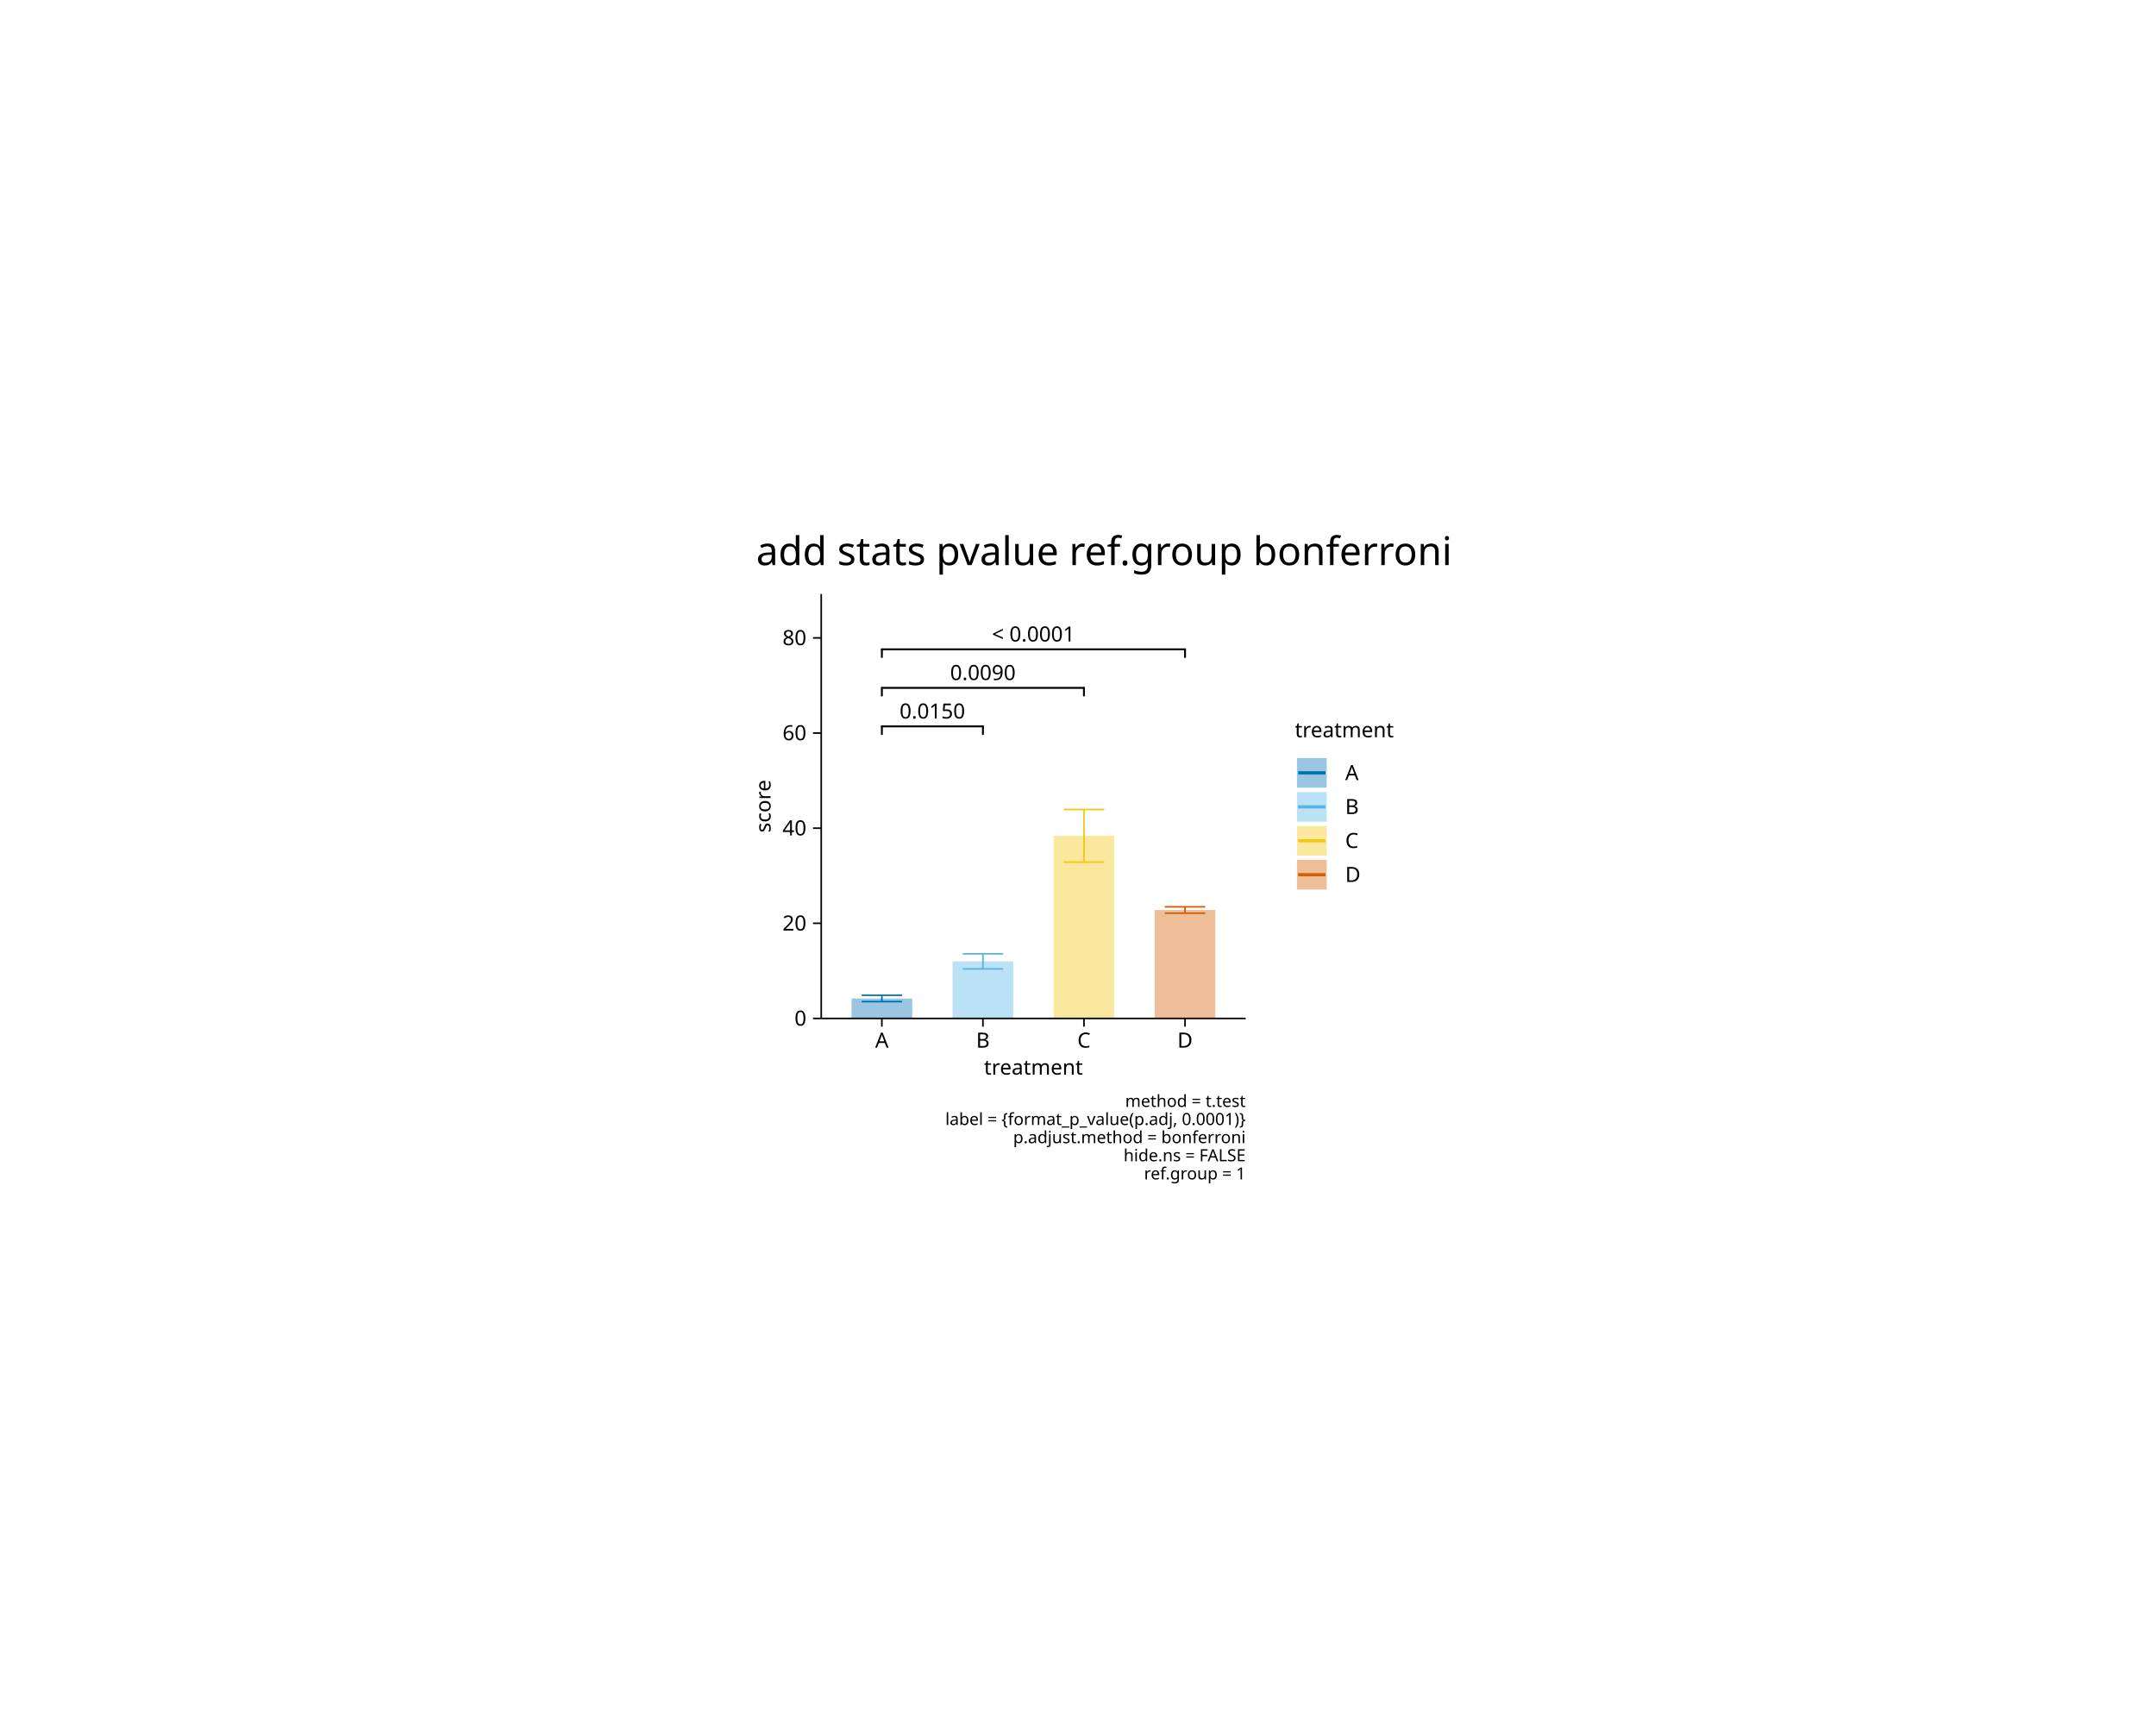
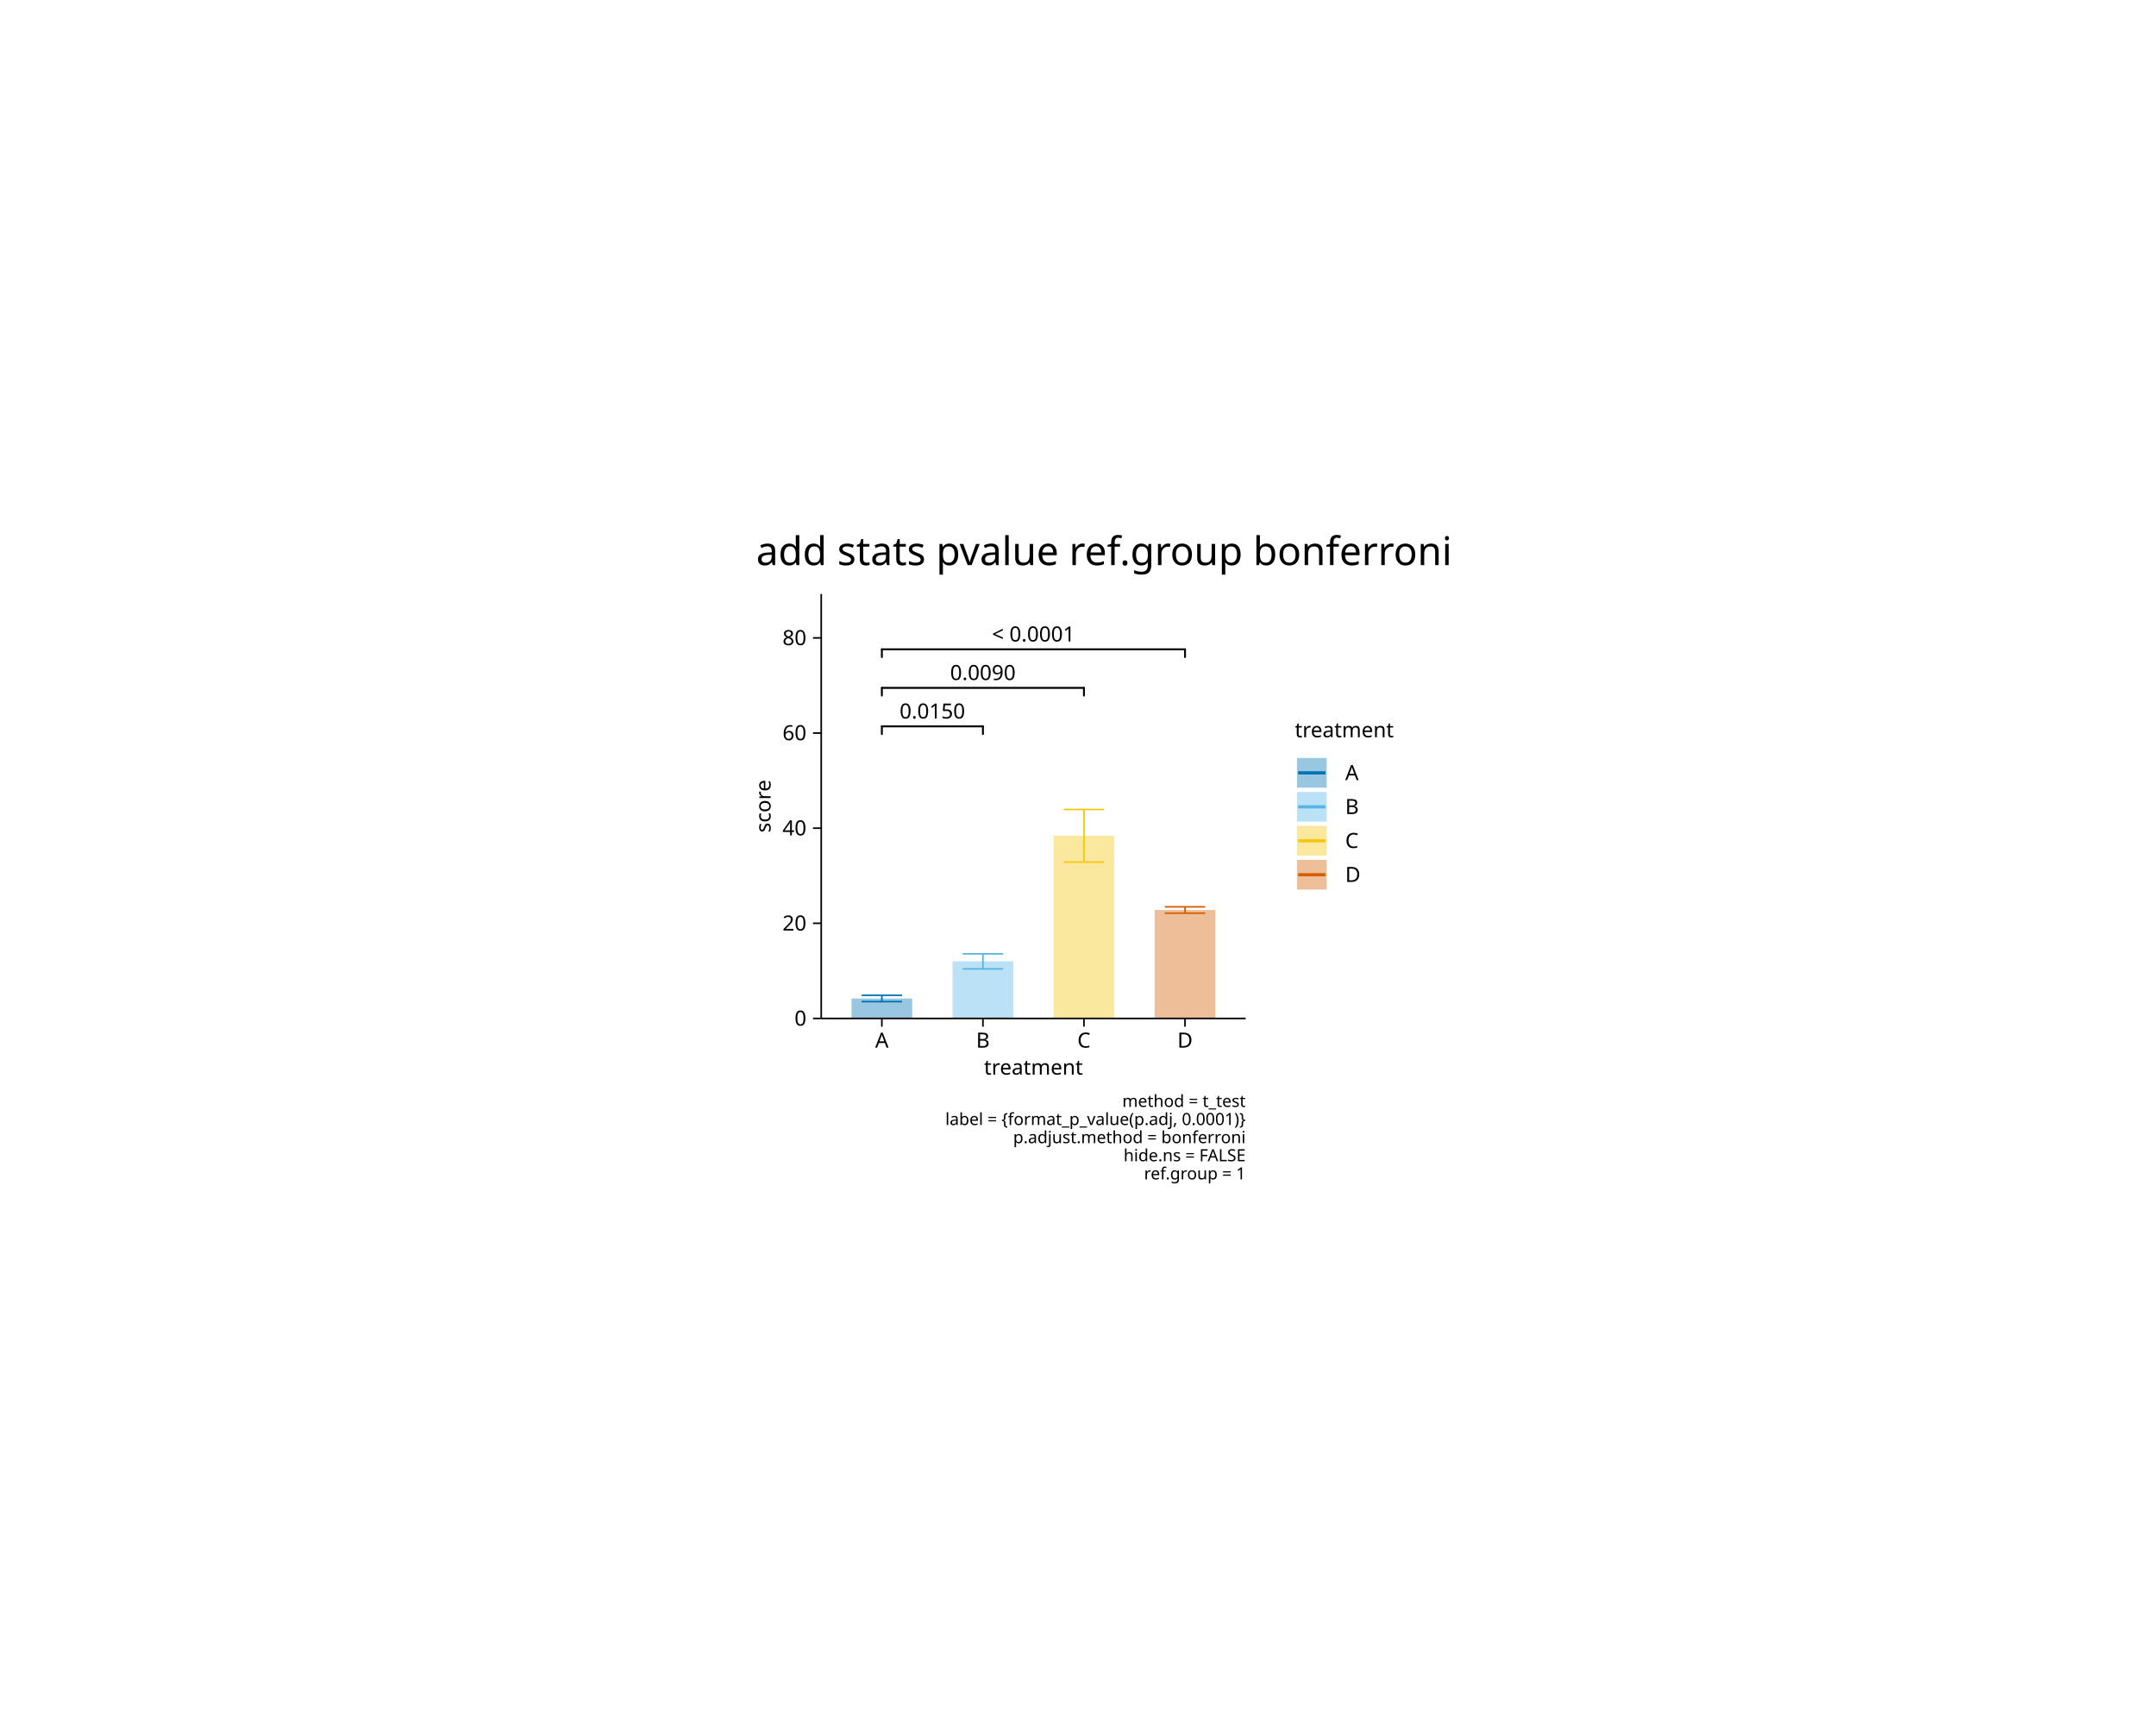
<svg xmlns="http://www.w3.org/2000/svg" class="svglite" data-engine-version="2.0" width="720.00pt" height="576.00pt" viewBox="0 0 720.00 576.00">
  <defs>
    <style type="text/css">
    .svglite line, .svglite polyline, .svglite polygon, .svglite path, .svglite rect, .svglite circle {
      fill: none;
      stroke: #000000;
      stroke-linecap: round;
      stroke-linejoin: round;
      stroke-miterlimit: 10.00;
    }
  </style>
  </defs>
  <rect width="100%" height="100%" style="stroke: none; fill: #FFFFFF;" />
  <defs>
    <clipPath id="cpMC4wMHw3MjAuMDB8MC4wMHw1NzYuMDA=">
      <rect x="0.00" y="0.00" width="720.00" height="576.00" />
    </clipPath>
  </defs>
  <g clip-path="url(#cpMC4wMHw3MjAuMDB8MC4wMHw1NzYuMDA=)">
</g>
  <defs>
    <clipPath id="cpMjQ1LjYzfDQ3NC4zN3wxNzQuMTN8NDAxLjg3">
      <rect x="245.63" y="174.13" width="228.74" height="227.73" />
    </clipPath>
  </defs>
  <g clip-path="url(#cpMjQ1LjYzfDQ3NC4zN3wxNzQuMTN8NDAxLjg3)">
    <rect x="245.63" y="174.13" width="228.74" height="227.73" style="stroke-width: 1.07; stroke: #FFFFFF; fill: #FFFFFF;" />
  </g>
  <g clip-path="url(#cpMC4wMHw3MjAuMDB8MC4wMHw1NzYuMDA=)">
</g>
  <defs>
    <clipPath id="cpMjc0LjI1fDQxNS45OXwxOTguMzR8MzQwLjA3">
      <rect x="274.25" y="198.34" width="141.73" height="141.73" />
    </clipPath>
  </defs>
  <g clip-path="url(#cpMjc0LjI1fDQxNS45OXwxOTguMzR8MzQwLjA3)">
</g>
  <g clip-path="url(#cpMC4wMHw3MjAuMDB8MC4wMHw1NzYuMDA=)">
</g>
  <defs>
    <clipPath id="cpMjUxLjExfDQ2OC44OXwxOTYuOTJ8Mzk2LjM5">
      <rect x="251.11" y="196.92" width="217.79" height="199.47" />
    </clipPath>
  </defs>
  <g clip-path="url(#cpMjUxLjExfDQ2OC44OXwxOTYuOTJ8Mzk2LjM5)">
    <rect x="251.11" y="196.92" width="217.79" height="199.47" style="stroke-width: 1.07; stroke: none;" />
  </g>
  <g clip-path="url(#cpMC4wMHw3MjAuMDB8MC4wMHw1NzYuMDA=)">
</g>
  <g clip-path="url(#cpMjc0LjI1fDQxNS45OXwxOTguMzR8MzQwLjA3)">
    <rect x="274.25" y="198.34" width="141.73" height="141.73" style="stroke-width: 1.07; stroke: none;" />
    <rect x="284.38" y="333.40" width="20.25" height="6.67" style="stroke-width: 1.07; stroke: none; stroke-linecap: butt; stroke-linejoin: miter; fill: #0072B2; fill-opacity: 0.40;" />
    <rect x="318.12" y="321.01" width="20.25" height="19.06" style="stroke-width: 1.07; stroke: none; stroke-linecap: butt; stroke-linejoin: miter; fill: #56B4E9; fill-opacity: 0.40;" />
    <rect x="351.87" y="279.08" width="20.25" height="60.99" style="stroke-width: 1.07; stroke: none; stroke-linecap: butt; stroke-linejoin: miter; fill: #F5C710; fill-opacity: 0.40;" />
    <rect x="385.61" y="303.86" width="20.25" height="36.21" style="stroke-width: 1.07; stroke: none; stroke-linecap: butt; stroke-linejoin: miter; fill: #D55E00; fill-opacity: 0.40;" />
    <polyline points="287.75,332.34 301.25,332.34 " style="stroke-width: 0.53; stroke: #0072B2; stroke-linecap: butt;" />
    <polyline points="294.50,332.34 294.50,334.45 " style="stroke-width: 0.53; stroke: #0072B2; stroke-linecap: butt;" />
    <polyline points="287.75,334.45 301.25,334.45 " style="stroke-width: 0.53; stroke: #0072B2; stroke-linecap: butt;" />
    <polyline points="321.50,318.50 335.00,318.50 " style="stroke-width: 0.53; stroke: #56B4E9; stroke-linecap: butt;" />
    <polyline points="328.25,318.50 328.25,323.52 " style="stroke-width: 0.53; stroke: #56B4E9; stroke-linecap: butt;" />
    <polyline points="321.50,323.52 335.00,323.52 " style="stroke-width: 0.53; stroke: #56B4E9; stroke-linecap: butt;" />
    <polyline points="355.24,270.29 368.74,270.29 " style="stroke-width: 0.53; stroke: #F5C710; stroke-linecap: butt;" />
    <polyline points="361.99,270.29 361.99,287.87 " style="stroke-width: 0.53; stroke: #F5C710; stroke-linecap: butt;" />
    <polyline points="355.24,287.87 368.74,287.87 " style="stroke-width: 0.53; stroke: #F5C710; stroke-linecap: butt;" />
    <polyline points="388.99,302.80 402.49,302.80 " style="stroke-width: 0.53; stroke: #D55E00; stroke-linecap: butt;" />
    <polyline points="395.74,302.80 395.74,304.91 " style="stroke-width: 0.53; stroke: #D55E00; stroke-linecap: butt;" />
    <polyline points="388.99,304.91 402.49,304.91 " style="stroke-width: 0.53; stroke: #D55E00; stroke-linecap: butt;" />
    <text x="311.37" y="239.93" text-anchor="middle" style="font-size: 7.00px; font-family: sans;" textLength="21.41px" lengthAdjust="spacingAndGlyphs">0.0150</text>
    <text x="328.25" y="227.07" text-anchor="middle" style="font-size: 7.00px; font-family: sans;" textLength="21.41px" lengthAdjust="spacingAndGlyphs">0.0090</text>
    <text x="345.12" y="214.20" text-anchor="middle" style="font-size: 7.00px; font-family: sans;" textLength="27.45px" lengthAdjust="spacingAndGlyphs">&lt; 0.0001</text>
    <line x1="294.50" y1="245.12" x2="294.50" y2="242.55" style="stroke-width: 0.64;" />
    <line x1="294.50" y1="232.26" x2="294.50" y2="229.69" style="stroke-width: 0.64;" />
    <line x1="294.50" y1="219.40" x2="294.50" y2="216.82" style="stroke-width: 0.64;" />
    <line x1="294.50" y1="242.55" x2="328.25" y2="242.55" style="stroke-width: 0.64;" />
    <line x1="294.50" y1="229.69" x2="361.99" y2="229.69" style="stroke-width: 0.64;" />
    <line x1="294.50" y1="216.82" x2="395.74" y2="216.82" style="stroke-width: 0.64;" />
    <line x1="328.25" y1="242.55" x2="328.25" y2="245.12" style="stroke-width: 0.64;" />
    <line x1="361.99" y1="229.69" x2="361.99" y2="232.26" style="stroke-width: 0.64;" />
    <line x1="395.74" y1="216.82" x2="395.74" y2="219.40" style="stroke-width: 0.64;" />
  </g>
  <g clip-path="url(#cpMC4wMHw3MjAuMDB8MC4wMHw1NzYuMDA=)">
    <polyline points="274.25,340.07 274.25,198.34 " style="stroke-width: 0.53; stroke-linecap: butt;" />
    <text x="269.32" y="342.48" text-anchor="end" style="font-size: 7.00px; font-family: sans;" textLength="3.89px" lengthAdjust="spacingAndGlyphs">0</text>
    <text x="269.32" y="310.71" text-anchor="end" style="font-size: 7.00px; font-family: sans;" textLength="7.79px" lengthAdjust="spacingAndGlyphs">20</text>
    <text x="269.32" y="278.95" text-anchor="end" style="font-size: 7.00px; font-family: sans;" textLength="7.79px" lengthAdjust="spacingAndGlyphs">40</text>
    <text x="269.32" y="247.18" text-anchor="end" style="font-size: 7.00px; font-family: sans;" textLength="7.79px" lengthAdjust="spacingAndGlyphs">60</text>
    <text x="269.32" y="215.42" text-anchor="end" style="font-size: 7.00px; font-family: sans;" textLength="7.79px" lengthAdjust="spacingAndGlyphs">80</text>
    <polyline points="271.51,340.07 274.25,340.07 " style="stroke-width: 0.53; stroke-linecap: butt;" />
    <polyline points="271.51,308.30 274.25,308.30 " style="stroke-width: 0.53; stroke-linecap: butt;" />
    <polyline points="271.51,276.54 274.25,276.54 " style="stroke-width: 0.53; stroke-linecap: butt;" />
    <polyline points="271.51,244.78 274.25,244.78 " style="stroke-width: 0.53; stroke-linecap: butt;" />
    <polyline points="271.51,213.01 274.25,213.01 " style="stroke-width: 0.53; stroke-linecap: butt;" />
    <polyline points="274.25,340.07 415.99,340.07 " style="stroke-width: 0.53; stroke-linecap: butt;" />
    <polyline points="294.50,342.81 294.50,340.07 " style="stroke-width: 0.53; stroke-linecap: butt;" />
    <polyline points="328.25,342.81 328.25,340.07 " style="stroke-width: 0.53; stroke-linecap: butt;" />
    <polyline points="361.99,342.81 361.99,340.07 " style="stroke-width: 0.53; stroke-linecap: butt;" />
    <polyline points="395.74,342.81 395.74,340.07 " style="stroke-width: 0.53; stroke-linecap: butt;" />
    <text x="294.50" y="349.82" text-anchor="middle" style="font-size: 7.00px; font-family: sans;" textLength="4.67px" lengthAdjust="spacingAndGlyphs">A</text>
    <text x="328.25" y="349.82" text-anchor="middle" style="font-size: 7.00px; font-family: sans;" textLength="4.67px" lengthAdjust="spacingAndGlyphs">B</text>
    <text x="361.99" y="349.82" text-anchor="middle" style="font-size: 7.00px; font-family: sans;" textLength="5.06px" lengthAdjust="spacingAndGlyphs">C</text>
    <text x="395.74" y="349.82" text-anchor="middle" style="font-size: 7.00px; font-family: sans;" textLength="5.06px" lengthAdjust="spacingAndGlyphs">D</text>
    <text x="345.12" y="358.83" text-anchor="middle" style="font-size: 7.00px; font-family: sans;" textLength="29.57px" lengthAdjust="spacingAndGlyphs">treatment</text>
    <text transform="translate(257.34,269.20) rotate(-90)" text-anchor="middle" style="font-size: 7.00px; font-family: sans;" textLength="17.12px" lengthAdjust="spacingAndGlyphs">score</text>
    <rect x="426.94" y="235.17" width="40.53" height="68.06" style="stroke-width: 1.07; stroke: none;" />
    <text x="432.42" y="246.19" style="font-size: 7.00px; font-family: sans;" textLength="29.57px" lengthAdjust="spacingAndGlyphs">treatment</text>
    <rect x="432.42" y="252.40" width="11.34" height="11.34" style="stroke-width: 1.07; stroke: none;" />
    <rect x="433.13" y="253.11" width="9.92" height="9.92" style="stroke-width: 1.07; stroke: none; stroke-linecap: butt; stroke-linejoin: miter; fill: #0072B2; fill-opacity: 0.40;" />
    <line x1="433.56" y1="258.07" x2="442.63" y2="258.07" style="stroke-width: 0.53; stroke: #0072B2; stroke-linecap: butt;" />
    <line x1="433.56" y1="258.07" x2="442.63" y2="258.07" style="stroke-width: 1.07; stroke: #0072B2; stroke-linecap: butt;" />
    <rect x="432.42" y="263.74" width="11.34" height="11.34" style="stroke-width: 1.07; stroke: none;" />
    <rect x="433.13" y="264.45" width="9.92" height="9.92" style="stroke-width: 1.07; stroke: none; stroke-linecap: butt; stroke-linejoin: miter; fill: #56B4E9; fill-opacity: 0.40;" />
    <line x1="433.56" y1="269.41" x2="442.63" y2="269.41" style="stroke-width: 0.53; stroke: #56B4E9; stroke-linecap: butt;" />
    <line x1="433.56" y1="269.41" x2="442.63" y2="269.41" style="stroke-width: 1.07; stroke: #56B4E9; stroke-linecap: butt;" />
    <rect x="432.42" y="275.08" width="11.34" height="11.34" style="stroke-width: 1.07; stroke: none;" />
    <rect x="433.13" y="275.79" width="9.92" height="9.92" style="stroke-width: 1.07; stroke: none; stroke-linecap: butt; stroke-linejoin: miter; fill: #F5C710; fill-opacity: 0.40;" />
    <line x1="433.56" y1="280.75" x2="442.63" y2="280.75" style="stroke-width: 0.53; stroke: #F5C710; stroke-linecap: butt;" />
    <line x1="433.56" y1="280.75" x2="442.63" y2="280.75" style="stroke-width: 1.07; stroke: #F5C710; stroke-linecap: butt;" />
    <rect x="432.42" y="286.42" width="11.34" height="11.34" style="stroke-width: 1.07; stroke: none;" />
    <rect x="433.13" y="287.12" width="9.92" height="9.92" style="stroke-width: 1.07; stroke: none; stroke-linecap: butt; stroke-linejoin: miter; fill: #D55E00; fill-opacity: 0.40;" />
    <line x1="433.56" y1="292.08" x2="442.63" y2="292.08" style="stroke-width: 0.53; stroke: #D55E00; stroke-linecap: butt;" />
    <line x1="433.56" y1="292.08" x2="442.63" y2="292.08" style="stroke-width: 1.07; stroke: #D55E00; stroke-linecap: butt;" />
    <text x="449.24" y="260.48" style="font-size: 7.00px; font-family: sans;" textLength="4.67px" lengthAdjust="spacingAndGlyphs">A</text>
    <text x="449.24" y="271.82" style="font-size: 7.00px; font-family: sans;" textLength="4.67px" lengthAdjust="spacingAndGlyphs">B</text>
    <text x="449.24" y="283.15" style="font-size: 7.00px; font-family: sans;" textLength="5.06px" lengthAdjust="spacingAndGlyphs">C</text>
    <text x="449.24" y="294.49" style="font-size: 7.00px; font-family: sans;" textLength="5.06px" lengthAdjust="spacingAndGlyphs">D</text>
-     <text x="415.99" y="369.61" text-anchor="end" style="font-size: 5.60px; font-family: sans;" textLength="37.21px" lengthAdjust="spacingAndGlyphs">method = t.test</text>
+     <text x="415.99" y="369.61" text-anchor="end" style="font-size: 5.60px; font-family: sans;" textLength="38.76px" lengthAdjust="spacingAndGlyphs">method = t_test</text>
    <text x="415.99" y="375.66" text-anchor="end" style="font-size: 5.60px; font-family: sans;" textLength="96.68px" lengthAdjust="spacingAndGlyphs">label = {format_p_value(p.adj, 0.0001)}</text>
    <text x="415.99" y="381.71" text-anchor="end" style="font-size: 5.60px; font-family: sans;" textLength="71.45px" lengthAdjust="spacingAndGlyphs">p.adjust.method = bonferroni</text>
    <text x="415.99" y="387.76" text-anchor="end" style="font-size: 5.60px; font-family: sans;" textLength="42.19px" lengthAdjust="spacingAndGlyphs">hide.ns = FALSE</text>
    <text x="415.99" y="393.81" text-anchor="end" style="font-size: 5.60px; font-family: sans;" textLength="31.91px" lengthAdjust="spacingAndGlyphs">ref.group = 1</text>
    <text x="252.52" y="188.70" style="font-size: 13.20px; font-family: sans;" textLength="215.76px" lengthAdjust="spacingAndGlyphs">add stats pvalue ref.group bonferroni</text>
  </g>
</svg>
